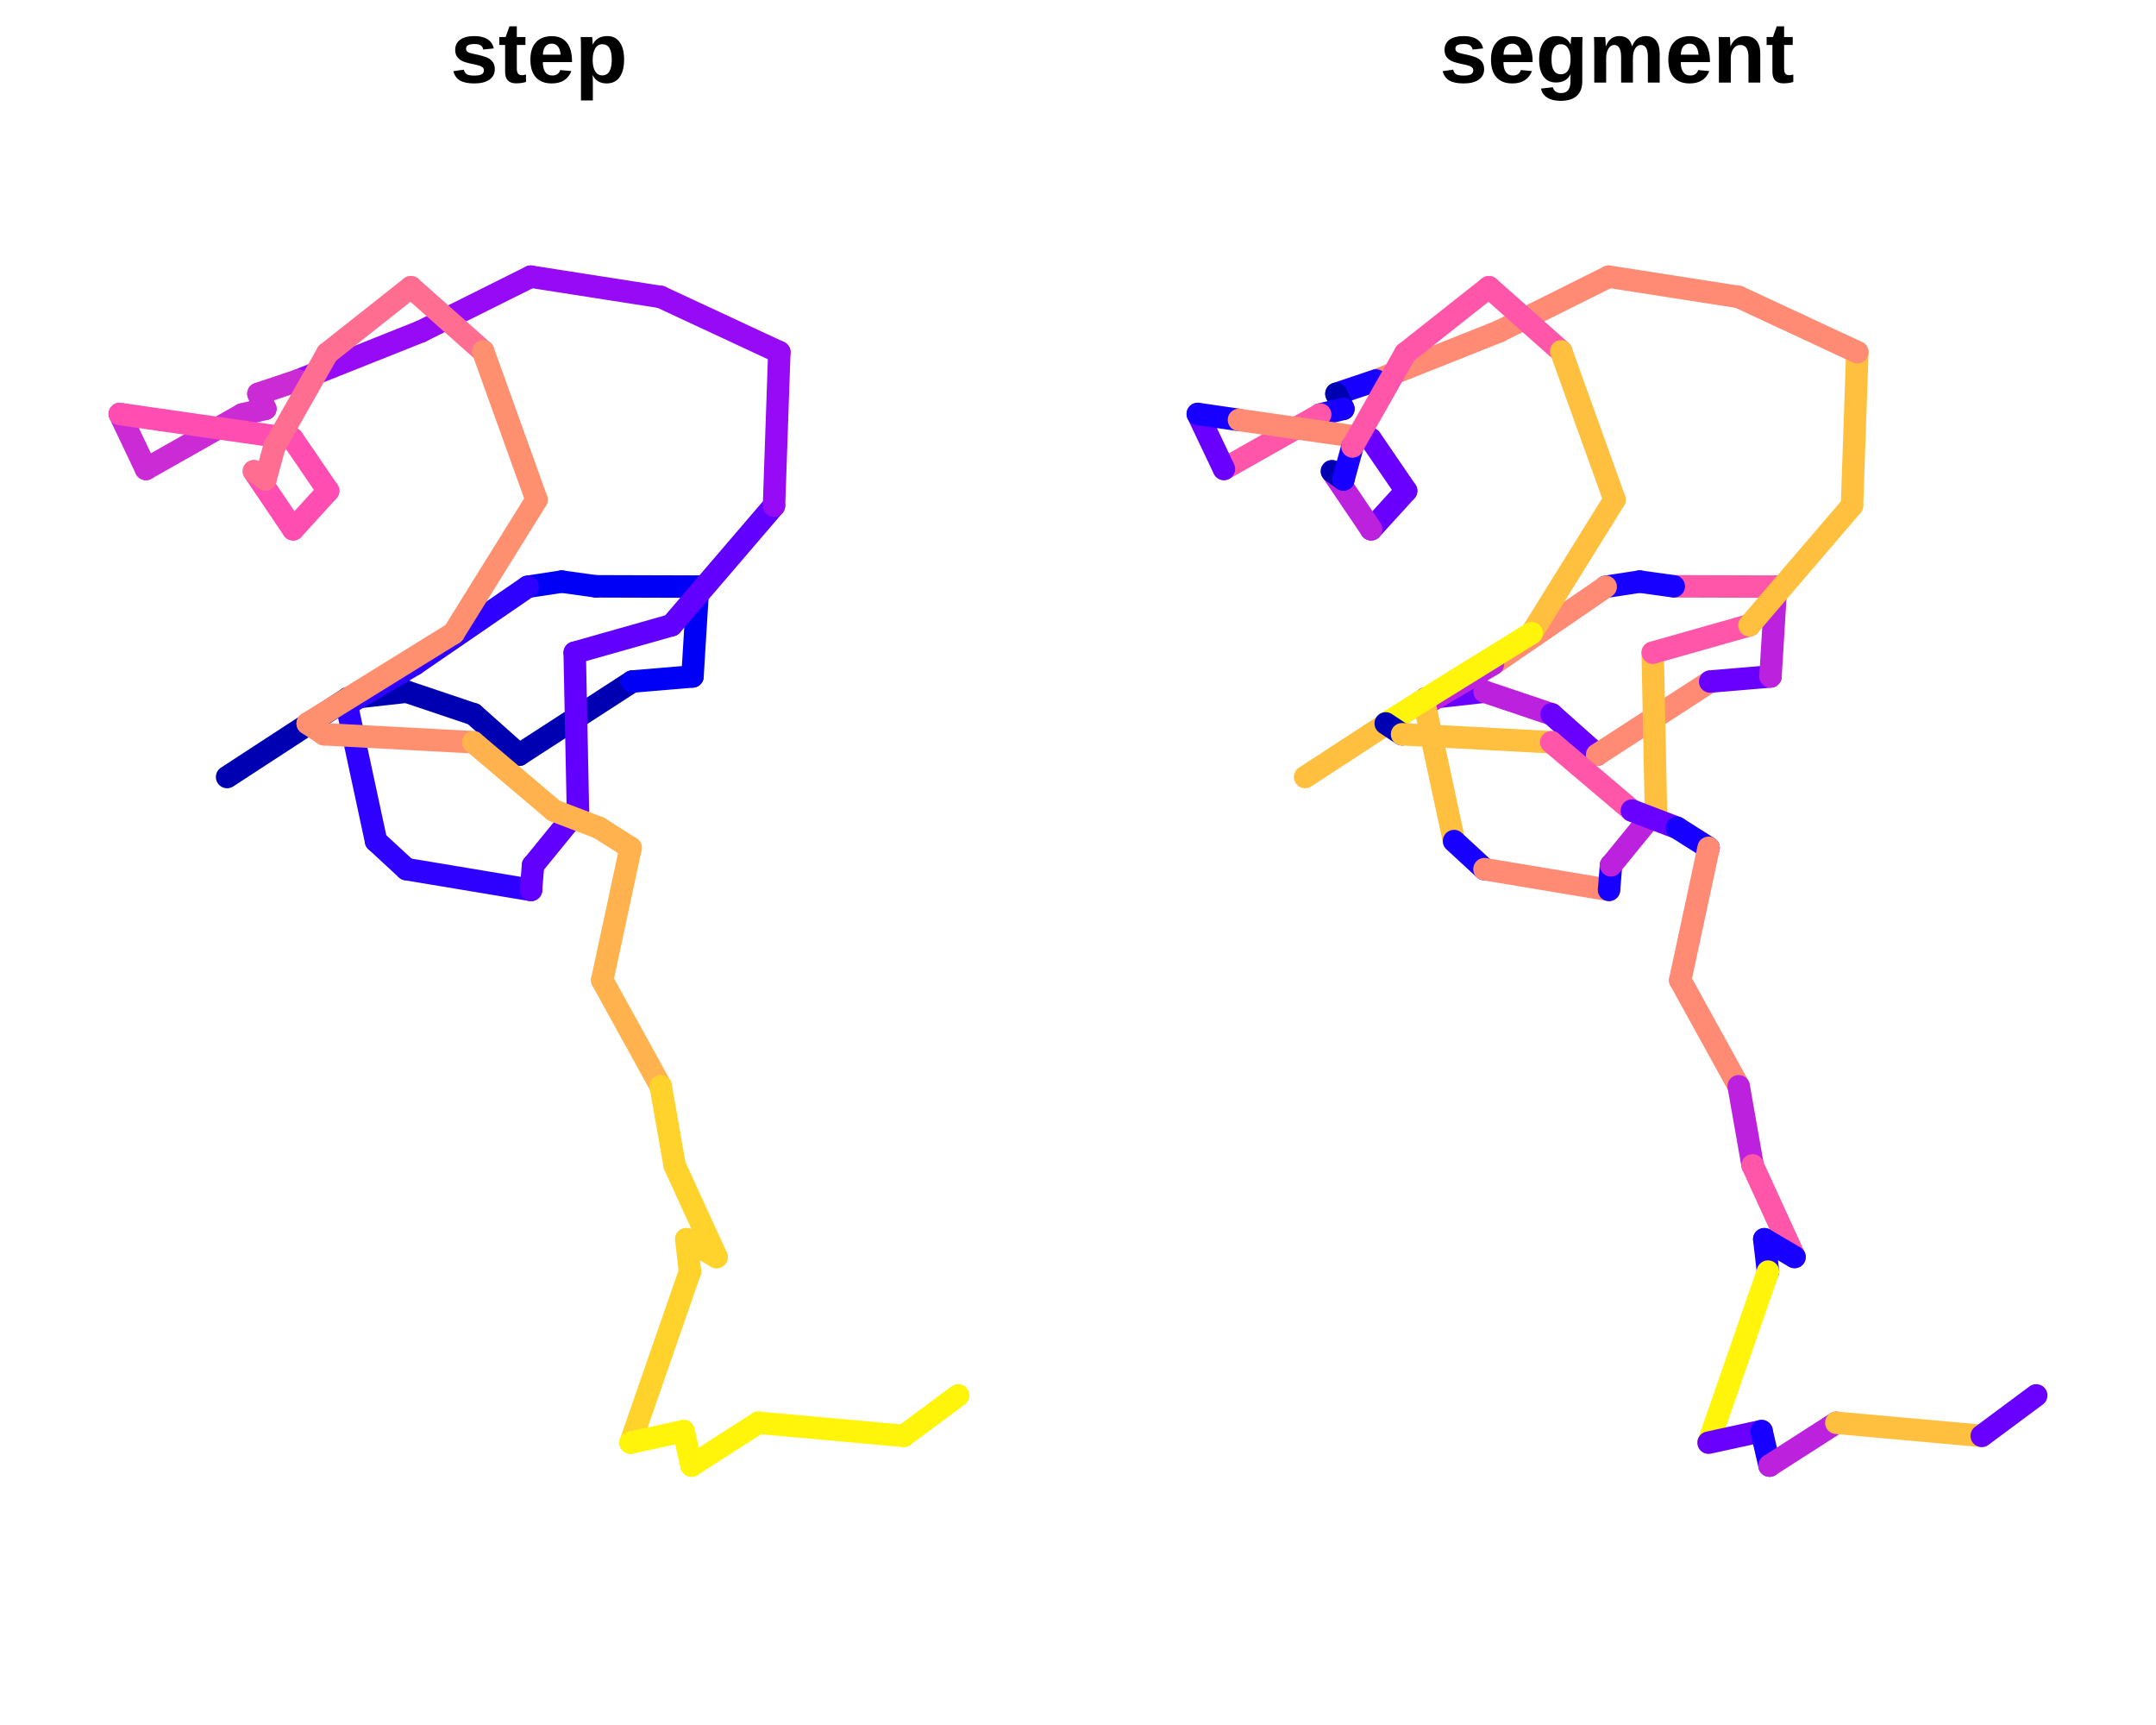
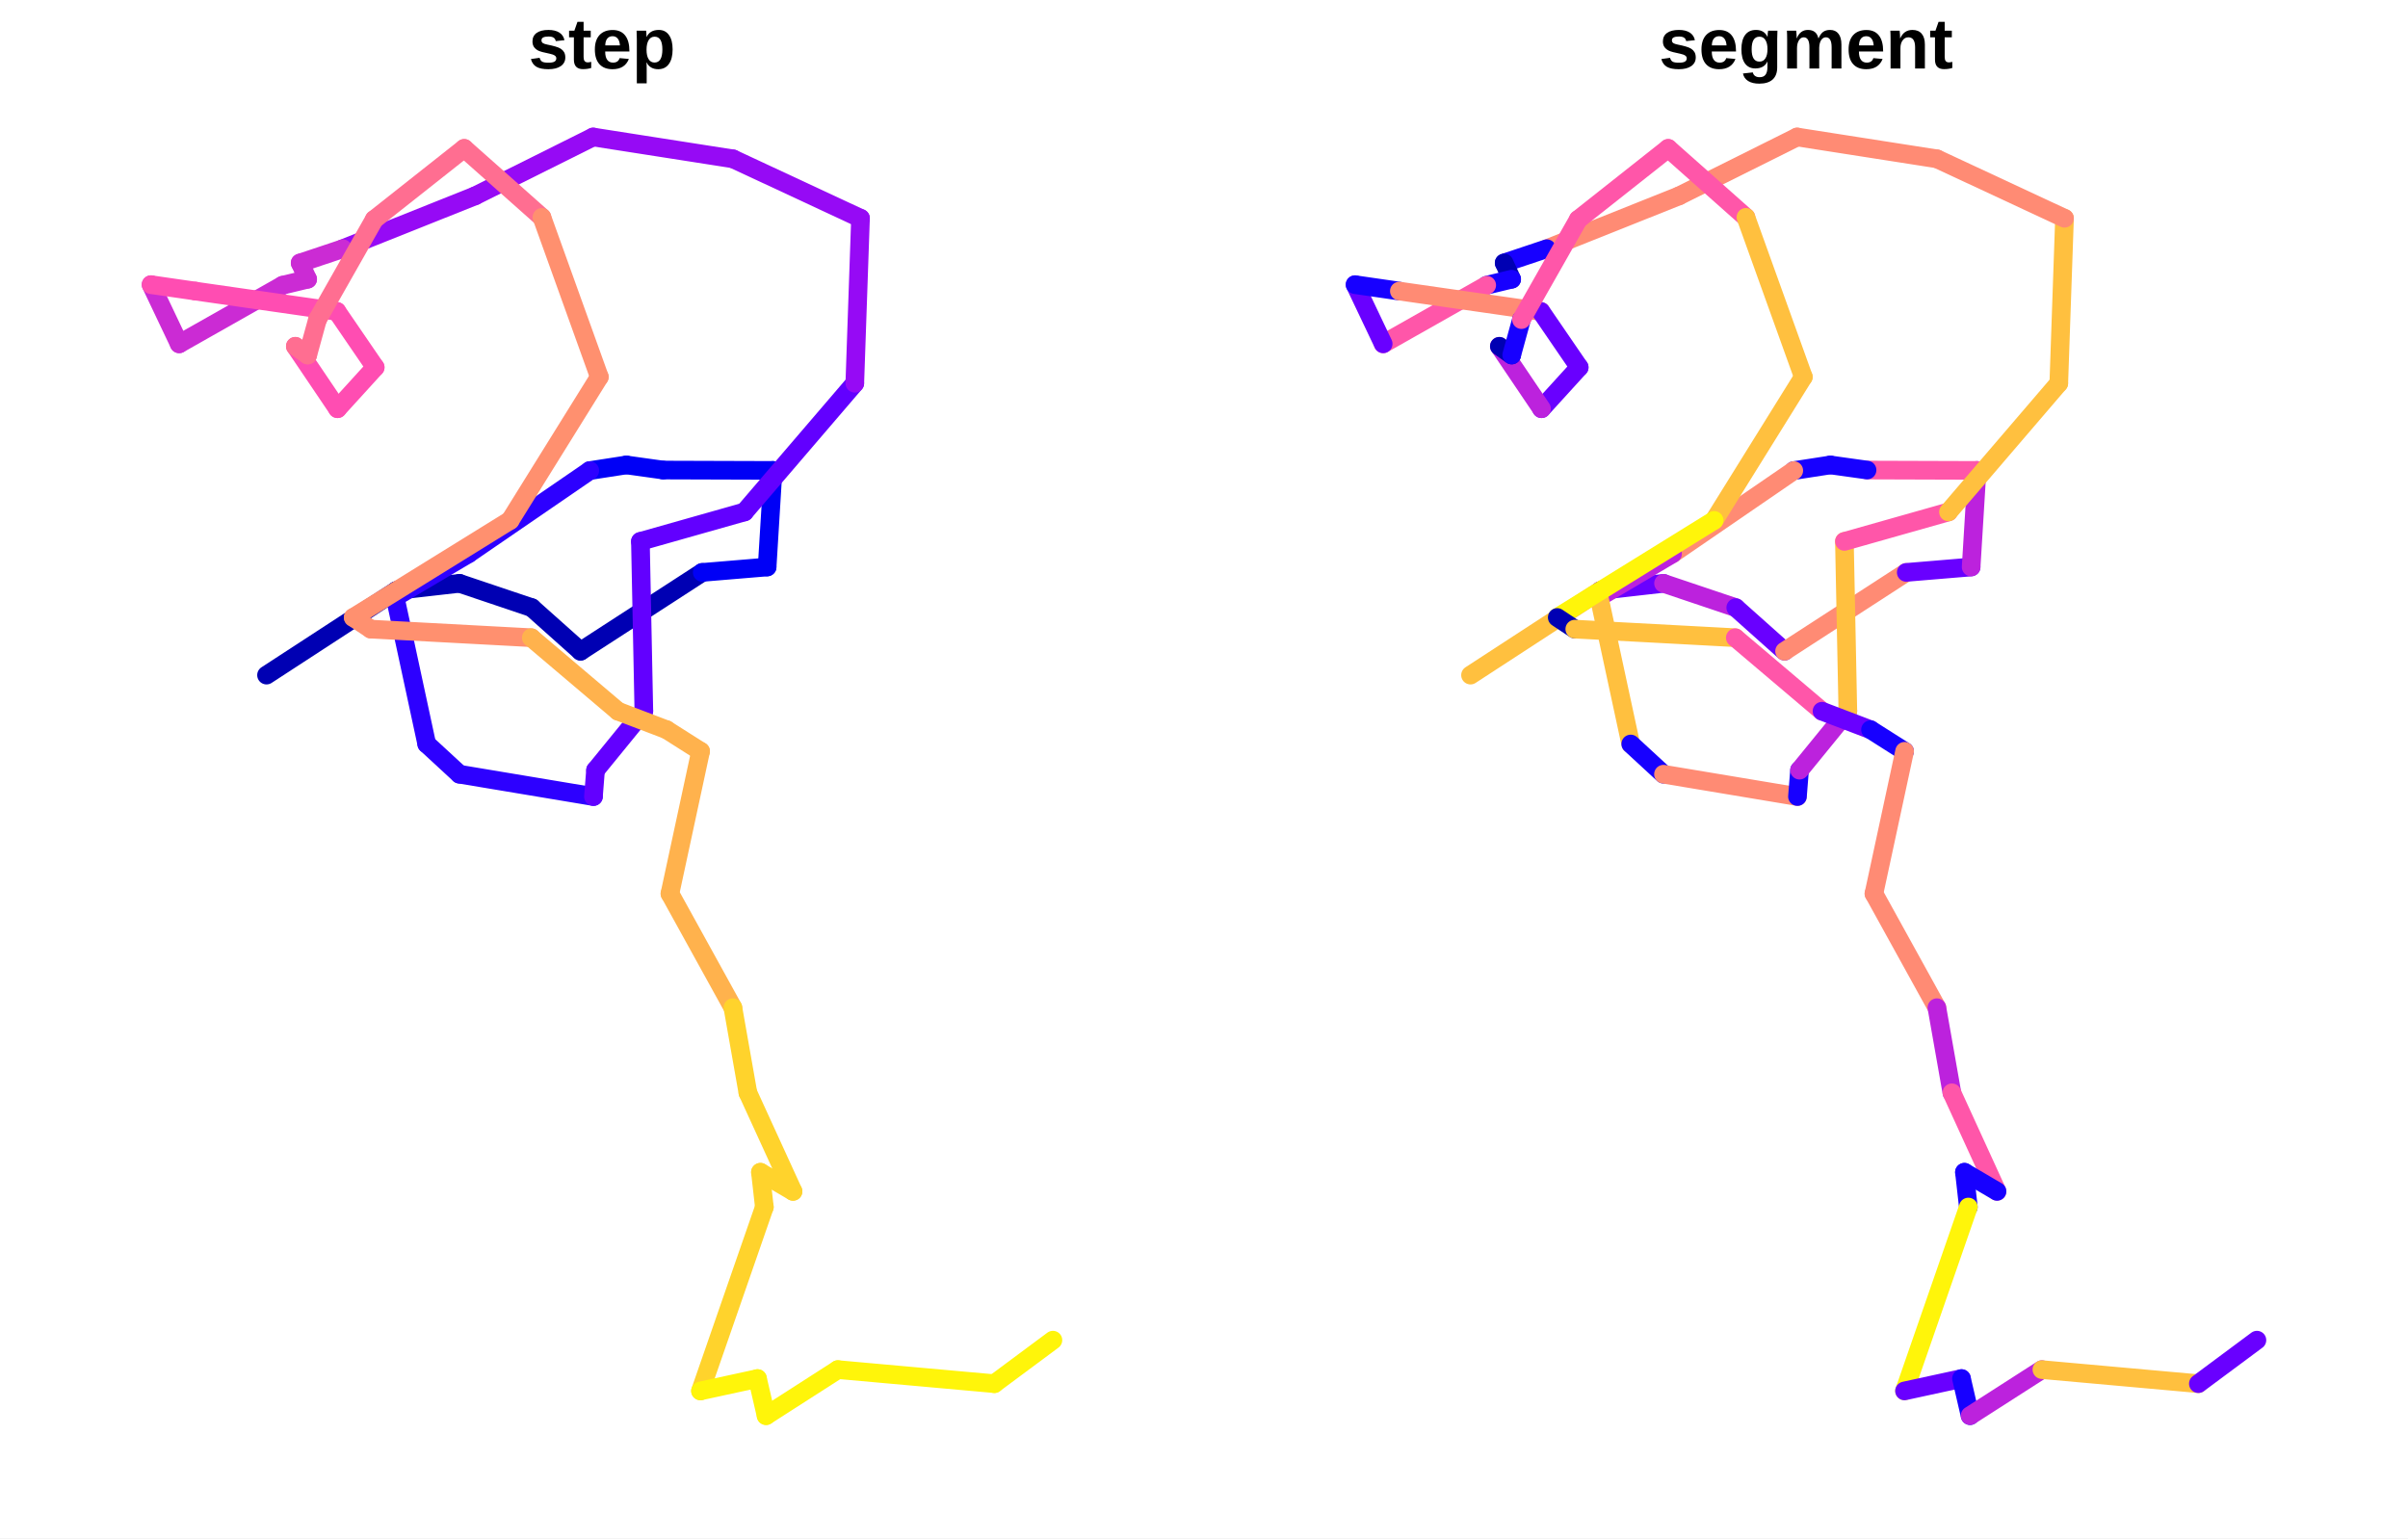
- <svg xmlns="http://www.w3.org/2000/svg" width="360.00pt" height="288.00pt" viewBox="0 0 360.00 288.00">
+ <svg xmlns="http://www.w3.org/2000/svg" width="484.56pt" height="309.60pt" viewBox="0 0 484.56 309.60">
  <g class="svglite">
    <defs>
      <style type="text/css">
    .svglite line, .svglite polyline, .svglite polygon, .svglite path, .svglite rect, .svglite circle {
      fill: none;
      stroke: #000000;
      stroke-linecap: round;
      stroke-linejoin: round;
      stroke-miterlimit: 10.00;
    }
    .svglite text {
      white-space: pre;
    }
    .svglite g.glyphgroup path {
      fill: inherit;
      stroke: none;
    }
  </style>
    </defs>
    <rect width="100%" height="100%" style="stroke: none; fill: #FFFFFF;" />
    <defs>
-       <clipPath id="cpMC4wMHwzNjAuMDB8MC4wMHwyODguMDA=">
-         <rect x="0.00" y="0.00" width="360.00" height="288.00" />
+       <clipPath id="cpMC4wMHw0ODQuNTZ8MC4wMHwzMDkuNjA=">
+         <rect x="0.00" y="0.00" width="484.56" height="309.60" />
      </clipPath>
    </defs>
-     <g clip-path="url(#cpMC4wMHwzNjAuMDB8MC4wMHwyODguMDA=)">
+     <g clip-path="url(#cpMC4wMHw0ODQuNTZ8MC4wMHwzMDkuNjA=)">
</g>
    <defs>
-       <clipPath id="cpMTQuNDB8MTY1LjYwfDE3LjI4fDI3My42MA==">
-         <rect x="14.40" y="17.28" width="151.20" height="256.32" />
+       <clipPath id="cpMTQuNDB8MjI3Ljg4fDE3LjI4fDI5NS4yMA==">
+         <rect x="14.40" y="17.28" width="213.48" height="277.92" />
      </clipPath>
    </defs>
-     <g clip-path="url(#cpMTQuNDB8MTY1LjYwfDE3LjI4fDI3My42MA==)">
-       <rect x="14.40" y="17.28" width="151.20" height="256.32" style="stroke-width: 0.75; stroke: #FFFFFF; fill: #FFFFFF;" />
-       <polyline points="37.92,129.73 58.08,116.59 " style="stroke-width: 3.75; stroke: #0000B3;" />
-       <polyline points="58.08,116.59 67.89,115.48 " style="stroke-width: 3.75; stroke: #0000B3;" />
-       <polyline points="67.89,115.48 79.09,119.25 " style="stroke-width: 3.75; stroke: #0000B3;" />
-       <polyline points="79.09,119.25 86.68,126.01 " style="stroke-width: 3.75; stroke: #0000B3;" />
-       <polyline points="86.68,126.01 105.56,113.79 " style="stroke-width: 3.75; stroke: #0000B3;" />
-       <polyline points="105.56,113.79 115.63,112.94 " style="stroke-width: 3.75; stroke: #0000F6;" />
-       <polyline points="115.63,112.94 116.55,97.94 " style="stroke-width: 3.75; stroke: #0000F6;" />
-       <polyline points="116.55,97.94 99.48,97.89 " style="stroke-width: 3.75; stroke: #0000F6;" />
-       <polyline points="99.48,97.89 93.79,97.10 " style="stroke-width: 3.75; stroke: #0000F6;" />
-       <polyline points="93.79,97.10 88.11,97.97 " style="stroke-width: 3.75; stroke: #0000F6;" />
-       <polyline points="88.11,97.97 69.29,110.88 " style="stroke-width: 3.75; stroke: #2D00FF;" />
-       <polyline points="69.29,110.88 57.89,117.64 " style="stroke-width: 3.75; stroke: #2D00FF;" />
-       <polyline points="57.89,117.64 62.79,140.42 " style="stroke-width: 3.75; stroke: #2D00FF;" />
-       <polyline points="62.79,140.42 67.87,145.11 " style="stroke-width: 3.75; stroke: #2D00FF;" />
-       <polyline points="67.87,145.11 88.67,148.58 " style="stroke-width: 3.75; stroke: #2D00FF;" />
-       <polyline points="88.67,148.58 89.00,144.48 " style="stroke-width: 3.75; stroke: #6200FF;" />
-       <polyline points="89.00,144.48 96.50,135.29 " style="stroke-width: 3.75; stroke: #6200FF;" />
-       <polyline points="96.50,135.29 95.96,108.97 " style="stroke-width: 3.75; stroke: #6200FF;" />
-       <polyline points="95.96,108.97 112.12,104.39 " style="stroke-width: 3.75; stroke: #6200FF;" />
-       <polyline points="112.12,104.39 129.24,84.42 " style="stroke-width: 3.75; stroke: #6200FF;" />
-       <polyline points="129.24,84.42 130.13,58.80 " style="stroke-width: 3.75; stroke: #960AF5;" />
-       <polyline points="130.13,58.80 110.33,49.58 " style="stroke-width: 3.75; stroke: #960AF5;" />
-       <polyline points="110.33,49.58 88.63,46.19 " style="stroke-width: 3.75; stroke: #960AF5;" />
-       <polyline points="88.63,46.19 70.30,55.33 " style="stroke-width: 3.75; stroke: #960AF5;" />
-       <polyline points="70.30,55.33 49.76,63.52 " style="stroke-width: 3.75; stroke: #960AF5;" />
-       <polyline points="49.76,63.52 43.15,65.74 " style="stroke-width: 3.75; stroke: #CB2BD4;" />
-       <polyline points="43.15,65.74 44.31,68.26 " style="stroke-width: 3.75; stroke: #CB2BD4;" />
-       <polyline points="44.31,68.26 40.44,69.20 " style="stroke-width: 3.75; stroke: #CB2BD4;" />
-       <polyline points="40.44,69.20 24.37,78.30 " style="stroke-width: 3.75; stroke: #CB2BD4;" />
-       <polyline points="24.37,78.30 20.00,69.11 " style="stroke-width: 3.75; stroke: #CB2BD4;" />
-       <polyline points="20.00,69.11 26.88,70.11 " style="stroke-width: 3.75; stroke: #FF4DB2;" />
-       <polyline points="26.88,70.11 48.85,73.26 " style="stroke-width: 3.75; stroke: #FF4DB2;" />
-       <polyline points="48.85,73.26 54.79,81.95 " style="stroke-width: 3.75; stroke: #FF4DB2;" />
-       <polyline points="54.79,81.95 48.95,88.37 " style="stroke-width: 3.75; stroke: #FF4DB2;" />
-       <polyline points="48.95,88.37 42.40,78.68 " style="stroke-width: 3.75; stroke: #FF4DB2;" />
-       <polyline points="42.40,78.68 44.32,80.04 " style="stroke-width: 3.75; stroke: #FF6E91;" />
-       <polyline points="44.32,80.04 45.83,74.54 " style="stroke-width: 3.75; stroke: #FF6E91;" />
-       <polyline points="45.83,74.54 54.66,58.98 " style="stroke-width: 3.75; stroke: #FF6E91;" />
-       <polyline points="54.66,58.98 68.61,47.95 " style="stroke-width: 3.75; stroke: #FF6E91;" />
-       <polyline points="68.61,47.95 80.68,58.66 " style="stroke-width: 3.75; stroke: #FF6E91;" />
-       <polyline points="80.68,58.66 89.59,83.43 " style="stroke-width: 3.75; stroke: #FF906F;" />
-       <polyline points="89.59,83.43 75.74,105.71 " style="stroke-width: 3.75; stroke: #FF906F;" />
-       <polyline points="75.74,105.71 51.38,120.78 " style="stroke-width: 3.75; stroke: #FF906F;" />
-       <polyline points="51.38,120.78 54.11,122.59 " style="stroke-width: 3.75; stroke: #FF906F;" />
-       <polyline points="54.11,122.59 79.03,123.92 " style="stroke-width: 3.75; stroke: #FF906F;" />
-       <polyline points="79.03,123.92 92.49,135.33 " style="stroke-width: 3.75; stroke: #FFB24D;" />
-       <polyline points="92.49,135.33 100.01,138.20 " style="stroke-width: 3.75; stroke: #FFB24D;" />
-       <polyline points="100.01,138.20 105.30,141.55 " style="stroke-width: 3.75; stroke: #FFB24D;" />
-       <polyline points="105.30,141.55 100.55,163.65 " style="stroke-width: 3.75; stroke: #FFB24D;" />
-       <polyline points="100.55,163.65 110.32,181.36 " style="stroke-width: 3.75; stroke: #FFB24D;" />
-       <polyline points="110.32,181.36 112.65,194.57 " style="stroke-width: 3.75; stroke: #FFD32C;" />
-       <polyline points="112.65,194.57 119.65,209.87 " style="stroke-width: 3.75; stroke: #FFD32C;" />
-       <polyline points="119.65,209.87 114.59,206.90 " style="stroke-width: 3.75; stroke: #FFD32C;" />
-       <polyline points="114.59,206.90 115.21,212.30 " style="stroke-width: 3.75; stroke: #FFD32C;" />
-       <polyline points="115.21,212.30 105.29,240.86 " style="stroke-width: 3.75; stroke: #FFD32C;" />
-       <polyline points="105.29,240.86 114.14,238.93 " style="stroke-width: 3.75; stroke: #FFF50A;" />
-       <polyline points="114.14,238.93 115.47,244.69 " style="stroke-width: 3.75; stroke: #FFF50A;" />
-       <polyline points="115.47,244.69 126.62,237.54 " style="stroke-width: 3.75; stroke: #FFF50A;" />
-       <polyline points="126.62,237.54 150.90,239.73 " style="stroke-width: 3.75; stroke: #FFF50A;" />
-       <polyline points="150.90,239.73 160.00,232.97 " style="stroke-width: 3.75; stroke: #FFF50A;" />
+     <g clip-path="url(#cpMTQuNDB8MjI3Ljg4fDE3LjI4fDI5NS4yMA==)">
+       <rect x="14.40" y="17.28" width="213.48" height="277.92" style="stroke-width: 0.75; stroke: #FFFFFF; fill: #FFFFFF;" />
+       <polyline points="53.63,135.87 79.76,118.85 " style="stroke-width: 3.75; stroke: #0000B3;" />
+       <polyline points="79.76,118.85 92.47,117.40 " style="stroke-width: 3.75; stroke: #0000B3;" />
+       <polyline points="92.47,117.40 107.00,122.29 " style="stroke-width: 3.75; stroke: #0000B3;" />
+       <polyline points="107.00,122.29 116.83,131.06 " style="stroke-width: 3.75; stroke: #0000B3;" />
+       <polyline points="116.83,131.06 141.31,115.20 " style="stroke-width: 3.75; stroke: #0000B3;" />
+       <polyline points="141.31,115.20 154.37,114.11 " style="stroke-width: 3.75; stroke: #0000F6;" />
+       <polyline points="154.37,114.11 155.56,94.67 " style="stroke-width: 3.75; stroke: #0000F6;" />
+       <polyline points="155.56,94.67 133.43,94.60 " style="stroke-width: 3.75; stroke: #0000F6;" />
+       <polyline points="133.43,94.60 126.05,93.57 " style="stroke-width: 3.75; stroke: #0000F6;" />
+       <polyline points="126.05,93.57 118.68,94.71 " style="stroke-width: 3.75; stroke: #0000F6;" />
+       <polyline points="118.68,94.71 94.29,111.44 " style="stroke-width: 3.75; stroke: #2D00FF;" />
+       <polyline points="94.29,111.44 79.51,120.20 " style="stroke-width: 3.75; stroke: #2D00FF;" />
+       <polyline points="79.51,120.20 85.87,149.73 " style="stroke-width: 3.75; stroke: #2D00FF;" />
+       <polyline points="85.87,149.73 92.46,155.81 " style="stroke-width: 3.75; stroke: #2D00FF;" />
+       <polyline points="92.46,155.81 119.42,160.31 " style="stroke-width: 3.75; stroke: #2D00FF;" />
+       <polyline points="119.42,160.31 119.84,155.00 " style="stroke-width: 3.75; stroke: #6200FF;" />
+       <polyline points="119.84,155.00 129.56,143.08 " style="stroke-width: 3.75; stroke: #6200FF;" />
+       <polyline points="129.56,143.08 128.87,108.96 " style="stroke-width: 3.75; stroke: #6200FF;" />
+       <polyline points="128.87,108.96 149.81,103.03 " style="stroke-width: 3.75; stroke: #6200FF;" />
+       <polyline points="149.81,103.03 172.01,77.13 " style="stroke-width: 3.75; stroke: #6200FF;" />
+       <polyline points="172.01,77.13 173.16,43.93 " style="stroke-width: 3.75; stroke: #960AF5;" />
+       <polyline points="173.16,43.93 147.50,31.97 " style="stroke-width: 3.75; stroke: #960AF5;" />
+       <polyline points="147.50,31.97 119.36,27.57 " style="stroke-width: 3.75; stroke: #960AF5;" />
+       <polyline points="119.36,27.57 95.60,39.42 " style="stroke-width: 3.75; stroke: #960AF5;" />
+       <polyline points="95.60,39.42 68.98,50.05 " style="stroke-width: 3.75; stroke: #960AF5;" />
+       <polyline points="68.98,50.05 60.40,52.92 " style="stroke-width: 3.75; stroke: #CB2BD4;" />
+       <polyline points="60.40,52.92 61.91,56.19 " style="stroke-width: 3.75; stroke: #CB2BD4;" />
+       <polyline points="61.91,56.19 56.89,57.40 " style="stroke-width: 3.75; stroke: #CB2BD4;" />
+       <polyline points="56.89,57.40 36.06,69.20 " style="stroke-width: 3.75; stroke: #CB2BD4;" />
+       <polyline points="36.06,69.20 30.40,57.29 " style="stroke-width: 3.75; stroke: #CB2BD4;" />
+       <polyline points="30.40,57.29 39.31,58.58 " style="stroke-width: 3.75; stroke: #FF4DB2;" />
+       <polyline points="39.31,58.58 67.79,62.67 " style="stroke-width: 3.75; stroke: #FF4DB2;" />
+       <polyline points="67.79,62.67 75.50,73.93 " style="stroke-width: 3.75; stroke: #FF4DB2;" />
+       <polyline points="75.50,73.93 67.92,82.26 " style="stroke-width: 3.75; stroke: #FF4DB2;" />
+       <polyline points="67.92,82.26 59.43,69.69 " style="stroke-width: 3.75; stroke: #FF4DB2;" />
+       <polyline points="59.43,69.69 61.92,71.45 " style="stroke-width: 3.75; stroke: #FF6E91;" />
+       <polyline points="61.92,71.45 63.88,64.32 " style="stroke-width: 3.75; stroke: #FF6E91;" />
+       <polyline points="63.88,64.32 75.32,44.16 " style="stroke-width: 3.75; stroke: #FF6E91;" />
+       <polyline points="75.32,44.16 93.41,29.86 " style="stroke-width: 3.75; stroke: #FF6E91;" />
+       <polyline points="93.41,29.86 109.05,43.74 " style="stroke-width: 3.75; stroke: #FF6E91;" />
+       <polyline points="109.05,43.74 120.60,75.86 " style="stroke-width: 3.75; stroke: #FF906F;" />
+       <polyline points="120.60,75.86 102.65,104.73 " style="stroke-width: 3.75; stroke: #FF906F;" />
+       <polyline points="102.65,104.73 71.08,124.27 " style="stroke-width: 3.75; stroke: #FF906F;" />
+       <polyline points="71.08,124.27 74.61,126.61 " style="stroke-width: 3.75; stroke: #FF906F;" />
+       <polyline points="74.61,126.61 106.91,128.34 " style="stroke-width: 3.75; stroke: #FF906F;" />
+       <polyline points="106.91,128.34 124.36,143.13 " style="stroke-width: 3.75; stroke: #FFB24D;" />
+       <polyline points="124.36,143.13 134.12,146.85 " style="stroke-width: 3.75; stroke: #FFB24D;" />
+       <polyline points="134.12,146.85 140.98,151.20 " style="stroke-width: 3.75; stroke: #FFB24D;" />
+       <polyline points="140.98,151.20 134.81,179.85 " style="stroke-width: 3.75; stroke: #FFB24D;" />
+       <polyline points="134.81,179.85 147.48,202.80 " style="stroke-width: 3.75; stroke: #FFB24D;" />
+       <polyline points="147.48,202.80 150.50,219.93 " style="stroke-width: 3.75; stroke: #FFD32C;" />
+       <polyline points="150.50,219.93 159.58,239.77 " style="stroke-width: 3.75; stroke: #FFD32C;" />
+       <polyline points="159.58,239.77 153.02,235.92 " style="stroke-width: 3.75; stroke: #FFD32C;" />
+       <polyline points="153.02,235.92 153.81,242.92 " style="stroke-width: 3.75; stroke: #FFD32C;" />
+       <polyline points="153.81,242.92 140.96,279.93 " style="stroke-width: 3.75; stroke: #FFD32C;" />
+       <polyline points="140.96,279.93 152.43,277.44 " style="stroke-width: 3.75; stroke: #FFF50A;" />
+       <polyline points="152.43,277.44 154.16,284.91 " style="stroke-width: 3.75; stroke: #FFF50A;" />
+       <polyline points="154.16,284.91 168.61,275.64 " style="stroke-width: 3.75; stroke: #FFF50A;" />
+       <polyline points="168.61,275.64 200.09,278.47 " style="stroke-width: 3.75; stroke: #FFF50A;" />
+       <polyline points="200.09,278.47 211.88,269.71 " style="stroke-width: 3.75; stroke: #FFF50A;" />
    </g>
    <defs>
-       <clipPath id="cpMC4wMHwxODAuMDB8MC4wMHwyODguMDA=">
-         <rect x="0.00" y="0.00" width="180.00" height="288.00" />
+       <clipPath id="cpMC4wMHwyNDIuMjh8MC4wMHwzMDkuNjA=">
+         <rect x="0.00" y="0.00" width="242.28" height="309.60" />
      </clipPath>
    </defs>
-     <g clip-path="url(#cpMC4wMHwxODAuMDB8MC4wMHwyODguMDA=)">
-       <text x="90.00" y="13.79" text-anchor="middle" style="font-size: 14.40px; font-weight: bold; font-family: &quot;Arial&quot;;" textLength="29.59px" lengthAdjust="spacingAndGlyphs">step</text>
+     <g clip-path="url(#cpMC4wMHwyNDIuMjh8MC4wMHwzMDkuNjA=)">
+       <text x="121.14" y="13.79" text-anchor="middle" style="font-size: 14.40px; font-weight: bold; font-family: &quot;Arial&quot;;" textLength="29.59px" lengthAdjust="spacingAndGlyphs">step</text>
    </g>
    <defs>
-       <clipPath id="cpMTk0LjQwfDM0NS42MHwxNy4yOHwyNzMuNjA=">
-         <rect x="194.40" y="17.28" width="151.20" height="256.32" />
+       <clipPath id="cpMjU2LjY4fDQ3MC4xNnwxNy4yOHwyOTUuMjA=">
+         <rect x="256.68" y="17.28" width="213.48" height="277.92" />
      </clipPath>
    </defs>
-     <g clip-path="url(#cpMTk0LjQwfDM0NS42MHwxNy4yOHwyNzMuNjA=)">
-       <rect x="194.40" y="17.28" width="151.20" height="256.32" style="stroke-width: 0.75; stroke: #FFFFFF; fill: #FFFFFF;" />
-       <polyline points="217.92,129.73 238.08,116.59 " style="stroke-width: 3.75; stroke: #FFC03F;" />
-       <polyline points="238.08,116.59 247.89,115.48 " style="stroke-width: 3.75; stroke: #6900FF;" />
-       <polyline points="247.89,115.48 259.09,119.25 " style="stroke-width: 3.75; stroke: #BC22DD;" />
-       <polyline points="259.09,119.25 266.68,126.01 " style="stroke-width: 3.75; stroke: #6900FF;" />
-       <polyline points="266.68,126.01 285.56,113.79 " style="stroke-width: 3.75; stroke: #FF8B74;" />
-       <polyline points="285.56,113.79 295.63,112.94 " style="stroke-width: 3.75; stroke: #6900FF;" />
-       <polyline points="295.63,112.94 296.55,97.94 " style="stroke-width: 3.75; stroke: #BC22DD;" />
-       <polyline points="296.55,97.94 279.48,97.89 " style="stroke-width: 3.75; stroke: #FF56A9;" />
-       <polyline points="279.48,97.89 273.79,97.10 " style="stroke-width: 3.75; stroke: #1700FF;" />
-       <polyline points="273.79,97.10 268.11,97.97 " style="stroke-width: 3.75; stroke: #1700FF;" />
-       <polyline points="268.11,97.97 249.29,110.88 " style="stroke-width: 3.75; stroke: #FF8B74;" />
-       <polyline points="249.29,110.88 237.89,117.64 " style="stroke-width: 3.75; stroke: #BC22DD;" />
-       <polyline points="237.89,117.64 242.79,140.42 " style="stroke-width: 3.75; stroke: #FFC03F;" />
-       <polyline points="242.79,140.42 247.87,145.11 " style="stroke-width: 3.75; stroke: #1700FF;" />
-       <polyline points="247.87,145.11 268.67,148.58 " style="stroke-width: 3.75; stroke: #FF8B74;" />
-       <polyline points="268.67,148.58 269.00,144.48 " style="stroke-width: 3.75; stroke: #1700FF;" />
-       <polyline points="269.00,144.48 276.50,135.29 " style="stroke-width: 3.75; stroke: #BC22DD;" />
-       <polyline points="276.50,135.29 275.96,108.97 " style="stroke-width: 3.75; stroke: #FFC03F;" />
-       <polyline points="275.96,108.97 292.12,104.39 " style="stroke-width: 3.75; stroke: #FF56A9;" />
-       <polyline points="292.12,104.39 309.24,84.42 " style="stroke-width: 3.75; stroke: #FFC03F;" />
-       <polyline points="309.24,84.42 310.13,58.80 " style="stroke-width: 3.75; stroke: #FFC03F;" />
-       <polyline points="310.13,58.80 290.33,49.58 " style="stroke-width: 3.75; stroke: #FF8B74;" />
-       <polyline points="290.33,49.58 268.63,46.19 " style="stroke-width: 3.75; stroke: #FF8B74;" />
-       <polyline points="268.63,46.19 250.30,55.33 " style="stroke-width: 3.75; stroke: #FF8B74;" />
-       <polyline points="250.30,55.33 229.76,63.52 " style="stroke-width: 3.75; stroke: #FF8B74;" />
-       <polyline points="229.76,63.52 223.15,65.74 " style="stroke-width: 3.75; stroke: #1700FF;" />
-       <polyline points="223.15,65.74 224.31,68.26 " style="stroke-width: 3.75; stroke: #0000B3;" />
-       <polyline points="224.31,68.26 220.44,69.20 " style="stroke-width: 3.75; stroke: #1700FF;" />
-       <polyline points="220.44,69.20 204.37,78.30 " style="stroke-width: 3.75; stroke: #FF56A9;" />
-       <polyline points="204.37,78.30 200.00,69.11 " style="stroke-width: 3.75; stroke: #6900FF;" />
-       <polyline points="200.00,69.11 206.88,70.11 " style="stroke-width: 3.75; stroke: #1700FF;" />
-       <polyline points="206.88,70.11 228.85,73.26 " style="stroke-width: 3.75; stroke: #FF8B74;" />
-       <polyline points="228.85,73.26 234.79,81.95 " style="stroke-width: 3.75; stroke: #6900FF;" />
-       <polyline points="234.79,81.95 228.95,88.37 " style="stroke-width: 3.75; stroke: #6900FF;" />
-       <polyline points="228.95,88.37 222.40,78.68 " style="stroke-width: 3.75; stroke: #BC22DD;" />
-       <polyline points="222.40,78.68 224.32,80.04 " style="stroke-width: 3.75; stroke: #0000B3;" />
-       <polyline points="224.32,80.04 225.83,74.54 " style="stroke-width: 3.75; stroke: #1700FF;" />
-       <polyline points="225.83,74.54 234.66,58.98 " style="stroke-width: 3.75; stroke: #FF56A9;" />
-       <polyline points="234.66,58.98 248.61,47.95 " style="stroke-width: 3.75; stroke: #FF56A9;" />
-       <polyline points="248.61,47.95 260.68,58.66 " style="stroke-width: 3.75; stroke: #FF56A9;" />
-       <polyline points="260.68,58.66 269.59,83.43 " style="stroke-width: 3.75; stroke: #FFC03F;" />
-       <polyline points="269.59,83.43 255.74,105.71 " style="stroke-width: 3.75; stroke: #FFC03F;" />
-       <polyline points="255.74,105.71 231.38,120.78 " style="stroke-width: 3.75; stroke: #FFF50A;" />
-       <polyline points="231.38,120.78 234.11,122.59 " style="stroke-width: 3.75; stroke: #0000B3;" />
-       <polyline points="234.11,122.59 259.03,123.92 " style="stroke-width: 3.75; stroke: #FFC03F;" />
-       <polyline points="259.03,123.92 272.49,135.33 " style="stroke-width: 3.75; stroke: #FF56A9;" />
-       <polyline points="272.49,135.33 280.01,138.20 " style="stroke-width: 3.75; stroke: #6900FF;" />
-       <polyline points="280.01,138.20 285.30,141.55 " style="stroke-width: 3.75; stroke: #1700FF;" />
-       <polyline points="285.30,141.55 280.55,163.65 " style="stroke-width: 3.75; stroke: #FF8B74;" />
-       <polyline points="280.55,163.65 290.32,181.36 " style="stroke-width: 3.75; stroke: #FF8B74;" />
-       <polyline points="290.32,181.36 292.65,194.57 " style="stroke-width: 3.75; stroke: #BC22DD;" />
-       <polyline points="292.65,194.57 299.65,209.87 " style="stroke-width: 3.75; stroke: #FF56A9;" />
-       <polyline points="299.65,209.87 294.59,206.90 " style="stroke-width: 3.75; stroke: #1700FF;" />
-       <polyline points="294.59,206.90 295.21,212.30 " style="stroke-width: 3.75; stroke: #1700FF;" />
-       <polyline points="295.21,212.30 285.29,240.86 " style="stroke-width: 3.75; stroke: #FFF50A;" />
-       <polyline points="285.29,240.86 294.14,238.93 " style="stroke-width: 3.75; stroke: #6900FF;" />
-       <polyline points="294.14,238.93 295.47,244.69 " style="stroke-width: 3.75; stroke: #1700FF;" />
-       <polyline points="295.47,244.69 306.62,237.54 " style="stroke-width: 3.75; stroke: #BC22DD;" />
-       <polyline points="306.62,237.54 330.90,239.73 " style="stroke-width: 3.75; stroke: #FFC03F;" />
-       <polyline points="330.90,239.73 340.00,232.97 " style="stroke-width: 3.75; stroke: #6900FF;" />
+     <g clip-path="url(#cpMjU2LjY4fDQ3MC4xNnwxNy4yOHwyOTUuMjA=)">
+       <rect x="256.68" y="17.28" width="213.48" height="277.92" style="stroke-width: 0.75; stroke: #FFFFFF; fill: #FFFFFF;" />
+       <polyline points="295.91,135.87 322.04,118.85 " style="stroke-width: 3.75; stroke: #FFC03F;" />
+       <polyline points="322.04,118.85 334.75,117.40 " style="stroke-width: 3.75; stroke: #6900FF;" />
+       <polyline points="334.75,117.40 349.28,122.29 " style="stroke-width: 3.75; stroke: #BC22DD;" />
+       <polyline points="349.28,122.29 359.11,131.06 " style="stroke-width: 3.75; stroke: #6900FF;" />
+       <polyline points="359.11,131.06 383.59,115.20 " style="stroke-width: 3.75; stroke: #FF8B74;" />
+       <polyline points="383.59,115.20 396.65,114.11 " style="stroke-width: 3.75; stroke: #6900FF;" />
+       <polyline points="396.65,114.11 397.84,94.67 " style="stroke-width: 3.75; stroke: #BC22DD;" />
+       <polyline points="397.84,94.67 375.71,94.60 " style="stroke-width: 3.75; stroke: #FF56A9;" />
+       <polyline points="375.71,94.60 368.33,93.57 " style="stroke-width: 3.75; stroke: #1700FF;" />
+       <polyline points="368.33,93.57 360.96,94.71 " style="stroke-width: 3.75; stroke: #1700FF;" />
+       <polyline points="360.96,94.71 336.57,111.44 " style="stroke-width: 3.75; stroke: #FF8B74;" />
+       <polyline points="336.57,111.44 321.79,120.20 " style="stroke-width: 3.75; stroke: #BC22DD;" />
+       <polyline points="321.79,120.20 328.15,149.73 " style="stroke-width: 3.75; stroke: #FFC03F;" />
+       <polyline points="328.15,149.73 334.74,155.81 " style="stroke-width: 3.75; stroke: #1700FF;" />
+       <polyline points="334.74,155.81 361.70,160.31 " style="stroke-width: 3.75; stroke: #FF8B74;" />
+       <polyline points="361.70,160.31 362.12,155.00 " style="stroke-width: 3.75; stroke: #1700FF;" />
+       <polyline points="362.12,155.00 371.84,143.08 " style="stroke-width: 3.75; stroke: #BC22DD;" />
+       <polyline points="371.84,143.08 371.15,108.96 " style="stroke-width: 3.75; stroke: #FFC03F;" />
+       <polyline points="371.15,108.96 392.09,103.03 " style="stroke-width: 3.75; stroke: #FF56A9;" />
+       <polyline points="392.09,103.03 414.29,77.13 " style="stroke-width: 3.75; stroke: #FFC03F;" />
+       <polyline points="414.29,77.13 415.44,43.93 " style="stroke-width: 3.75; stroke: #FFC03F;" />
+       <polyline points="415.44,43.93 389.78,31.97 " style="stroke-width: 3.75; stroke: #FF8B74;" />
+       <polyline points="389.78,31.97 361.64,27.57 " style="stroke-width: 3.75; stroke: #FF8B74;" />
+       <polyline points="361.64,27.57 337.88,39.42 " style="stroke-width: 3.75; stroke: #FF8B74;" />
+       <polyline points="337.88,39.42 311.26,50.05 " style="stroke-width: 3.75; stroke: #FF8B74;" />
+       <polyline points="311.26,50.05 302.68,52.92 " style="stroke-width: 3.75; stroke: #1700FF;" />
+       <polyline points="302.68,52.92 304.19,56.19 " style="stroke-width: 3.75; stroke: #0000B3;" />
+       <polyline points="304.19,56.19 299.17,57.40 " style="stroke-width: 3.75; stroke: #1700FF;" />
+       <polyline points="299.17,57.40 278.34,69.20 " style="stroke-width: 3.75; stroke: #FF56A9;" />
+       <polyline points="278.34,69.20 272.68,57.29 " style="stroke-width: 3.75; stroke: #6900FF;" />
+       <polyline points="272.68,57.29 281.59,58.58 " style="stroke-width: 3.75; stroke: #1700FF;" />
+       <polyline points="281.59,58.58 310.07,62.67 " style="stroke-width: 3.75; stroke: #FF8B74;" />
+       <polyline points="310.07,62.67 317.78,73.93 " style="stroke-width: 3.75; stroke: #6900FF;" />
+       <polyline points="317.78,73.93 310.20,82.26 " style="stroke-width: 3.75; stroke: #6900FF;" />
+       <polyline points="310.20,82.26 301.71,69.69 " style="stroke-width: 3.75; stroke: #BC22DD;" />
+       <polyline points="301.71,69.69 304.20,71.45 " style="stroke-width: 3.75; stroke: #0000B3;" />
+       <polyline points="304.20,71.45 306.16,64.32 " style="stroke-width: 3.75; stroke: #1700FF;" />
+       <polyline points="306.16,64.32 317.60,44.16 " style="stroke-width: 3.75; stroke: #FF56A9;" />
+       <polyline points="317.60,44.16 335.69,29.86 " style="stroke-width: 3.75; stroke: #FF56A9;" />
+       <polyline points="335.69,29.86 351.33,43.74 " style="stroke-width: 3.75; stroke: #FF56A9;" />
+       <polyline points="351.33,43.74 362.88,75.86 " style="stroke-width: 3.75; stroke: #FFC03F;" />
+       <polyline points="362.88,75.86 344.93,104.73 " style="stroke-width: 3.75; stroke: #FFC03F;" />
+       <polyline points="344.93,104.73 313.36,124.27 " style="stroke-width: 3.75; stroke: #FFF50A;" />
+       <polyline points="313.36,124.27 316.89,126.61 " style="stroke-width: 3.75; stroke: #0000B3;" />
+       <polyline points="316.89,126.61 349.19,128.34 " style="stroke-width: 3.75; stroke: #FFC03F;" />
+       <polyline points="349.19,128.34 366.64,143.13 " style="stroke-width: 3.75; stroke: #FF56A9;" />
+       <polyline points="366.64,143.13 376.40,146.85 " style="stroke-width: 3.75; stroke: #6900FF;" />
+       <polyline points="376.40,146.85 383.26,151.20 " style="stroke-width: 3.75; stroke: #1700FF;" />
+       <polyline points="383.26,151.20 377.09,179.85 " style="stroke-width: 3.75; stroke: #FF8B74;" />
+       <polyline points="377.09,179.85 389.76,202.80 " style="stroke-width: 3.75; stroke: #FF8B74;" />
+       <polyline points="389.76,202.80 392.78,219.93 " style="stroke-width: 3.75; stroke: #BC22DD;" />
+       <polyline points="392.78,219.93 401.86,239.77 " style="stroke-width: 3.75; stroke: #FF56A9;" />
+       <polyline points="401.86,239.77 395.30,235.92 " style="stroke-width: 3.75; stroke: #1700FF;" />
+       <polyline points="395.30,235.92 396.09,242.92 " style="stroke-width: 3.75; stroke: #1700FF;" />
+       <polyline points="396.09,242.92 383.24,279.93 " style="stroke-width: 3.75; stroke: #FFF50A;" />
+       <polyline points="383.24,279.93 394.71,277.44 " style="stroke-width: 3.75; stroke: #6900FF;" />
+       <polyline points="394.71,277.44 396.44,284.91 " style="stroke-width: 3.75; stroke: #1700FF;" />
+       <polyline points="396.44,284.91 410.89,275.64 " style="stroke-width: 3.75; stroke: #BC22DD;" />
+       <polyline points="410.89,275.64 442.37,278.47 " style="stroke-width: 3.75; stroke: #FFC03F;" />
+       <polyline points="442.37,278.47 454.16,269.71 " style="stroke-width: 3.75; stroke: #6900FF;" />
    </g>
    <defs>
-       <clipPath id="cpMTgwLjAwfDM2MC4wMHwwLjAwfDI4OC4wMA==">
-         <rect x="180.00" y="0.00" width="180.00" height="288.00" />
+       <clipPath id="cpMjQyLjI4fDQ4NC41NnwwLjAwfDMwOS42MA==">
+         <rect x="242.28" y="0.00" width="242.28" height="309.60" />
      </clipPath>
    </defs>
-     <g clip-path="url(#cpMTgwLjAwfDM2MC4wMHwwLjAwfDI4OC4wMA==)">
-       <text x="270.00" y="13.79" text-anchor="middle" style="font-size: 14.40px; font-weight: bold; font-family: &quot;Arial&quot;;" textLength="59.19px" lengthAdjust="spacingAndGlyphs">segment</text>
+     <g clip-path="url(#cpMjQyLjI4fDQ4NC41NnwwLjAwfDMwOS42MA==)">
+       <text x="363.42" y="13.79" text-anchor="middle" style="font-size: 14.40px; font-weight: bold; font-family: &quot;Arial&quot;;" textLength="59.19px" lengthAdjust="spacingAndGlyphs">segment</text>
    </g>
    <defs>
-       <clipPath id="cpNTkuMDR8MzI5Ljc2fDU5LjA0fDIxNC41Ng==">
-         <rect x="59.04" y="59.04" width="270.72" height="155.52" />
+       <clipPath id="cpNTkuMDR8NDU0LjMyfDU5LjA0fDIzNi4xNg==">
+         <rect x="59.04" y="59.04" width="395.28" height="177.12" />
      </clipPath>
    </defs>
-     <g clip-path="url(#cpNTkuMDR8MzI5Ljc2fDU5LjA0fDIxNC41Ng==)">
+     <g clip-path="url(#cpNTkuMDR8NDU0LjMyfDU5LjA0fDIzNi4xNg==)">
</g>
  </g>
</svg>
